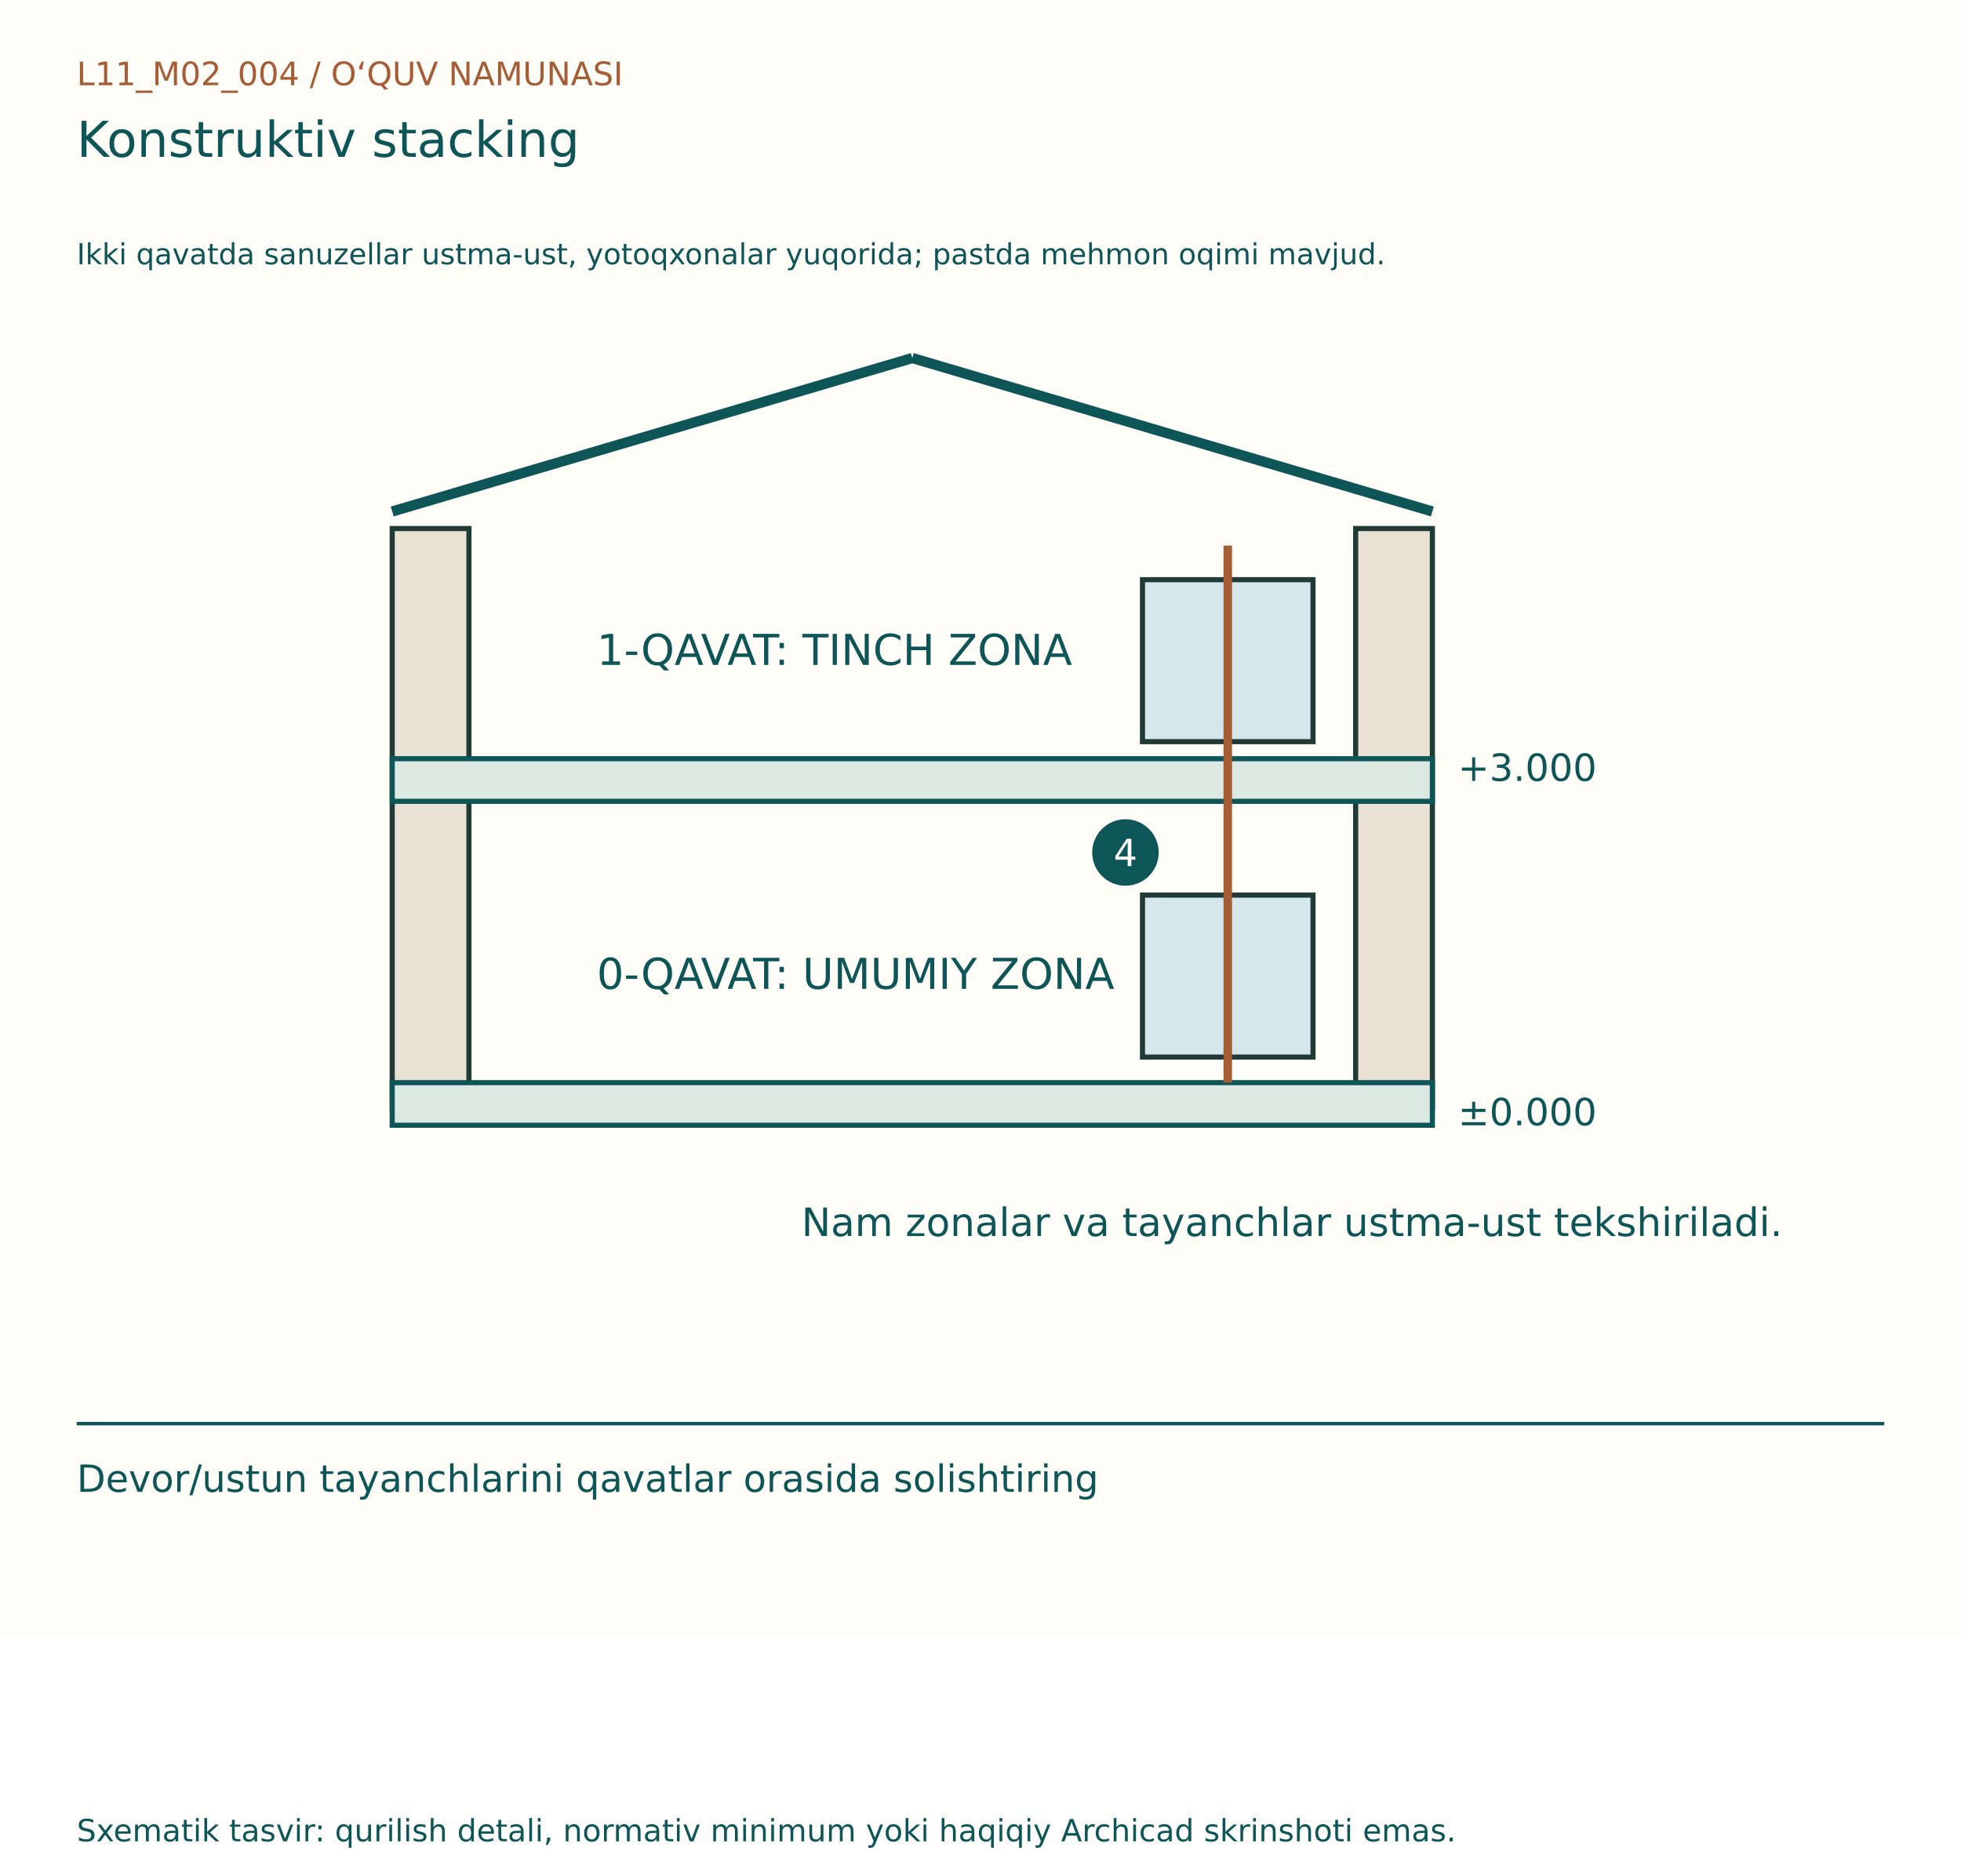
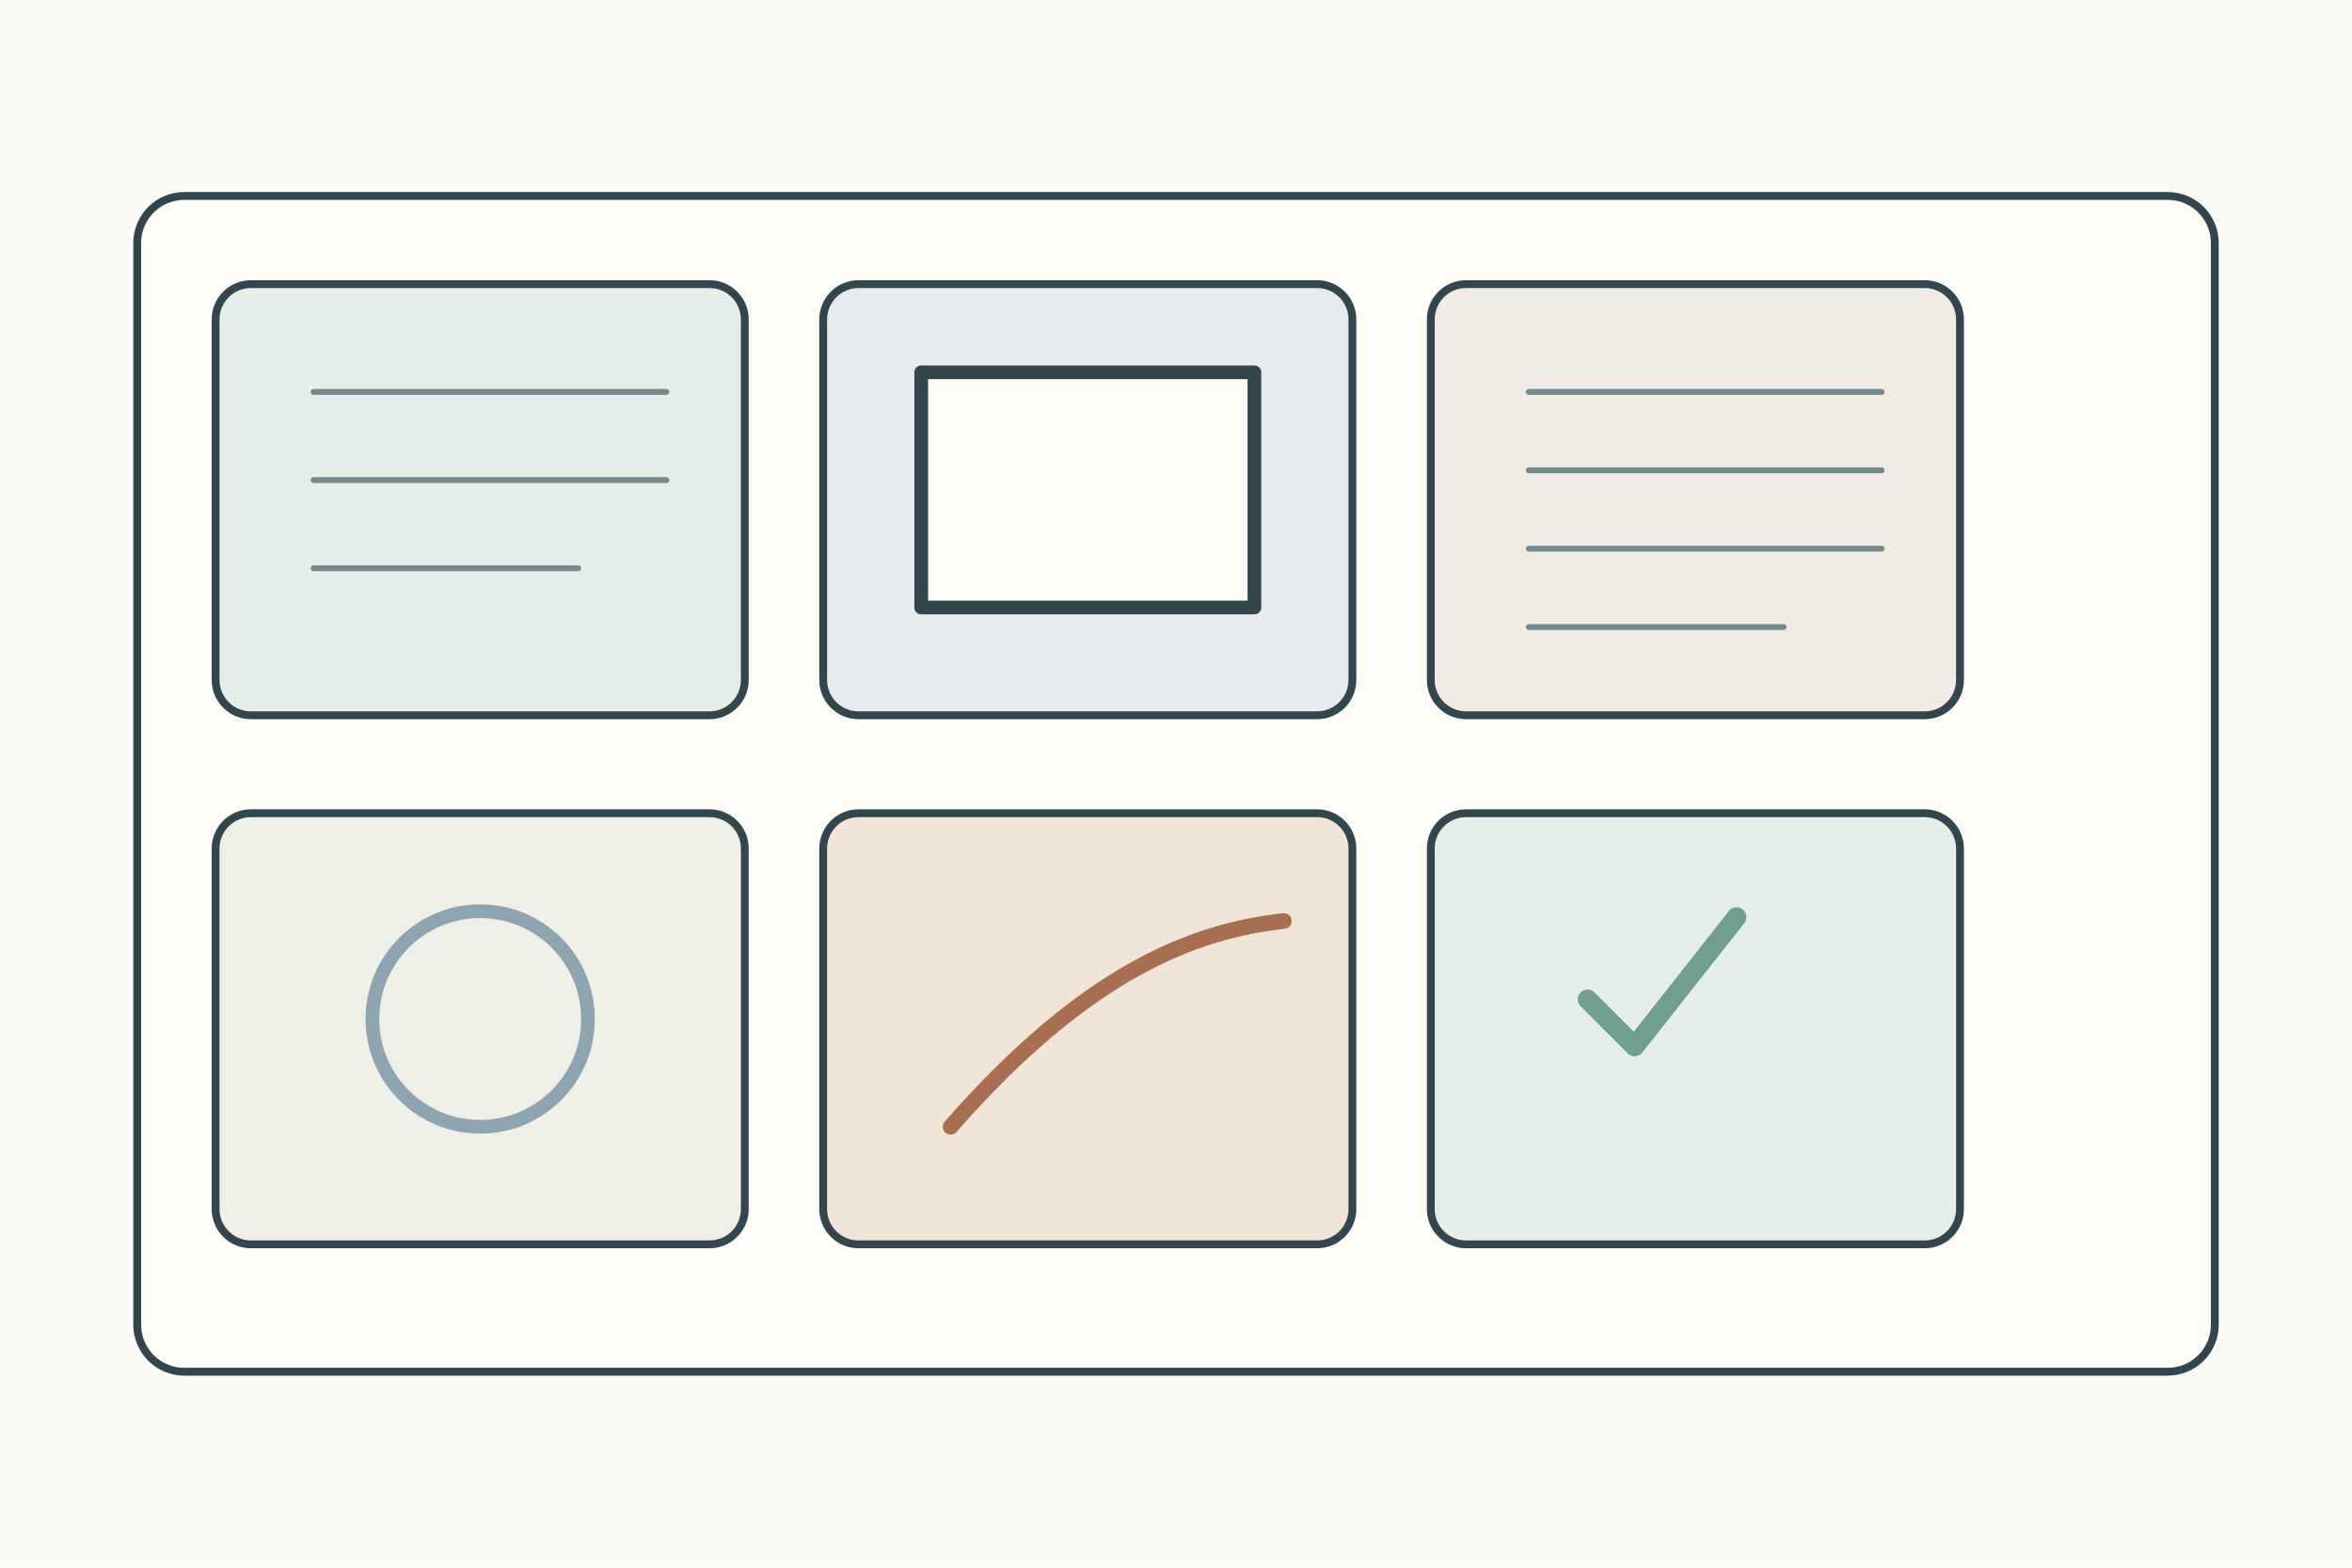
- <svg xmlns="http://www.w3.org/2000/svg" width="1150" height="1100" viewBox="0 0 1150 1100">
-   <rect width="1150" height="960" fill="#FFFDF7" />
-   <g font-family="DejaVu Sans, Segoe UI, sans-serif">
-     <text x="45" y="50" font-size="19" fill="#A65D35">L11_M02_004  /  O‘QUV NAMUNASI</text>
-     <text x="45" y="92" font-size="29" fill="#0E5558">Konstruktiv stacking</text>
-     <text x="45" y="155" font-size="17" fill="#0E5558">Ikki qavatda sanuzellar ustma-ust, yotoqxonalar yuqorida; pastda mehmon oqimi mavjud.</text>
-     <g transform="translate(0,80)">
-       <rect x="230" y="230" width="45" height="340" fill="#E9E1D3" stroke="#203B36" stroke-width="3" />
-       <rect x="795" y="230" width="45" height="340" fill="#E9E1D3" stroke="#203B36" stroke-width="3" />
-       <rect x="230" y="365" width="610" height="25" fill="#DBE9E2" stroke="#0E5558" stroke-width="3" />
-       <rect x="230" y="555" width="610" height="25" fill="#DBE9E2" stroke="#0E5558" stroke-width="3" />
-       <line x1="230" y1="220" x2="535" y2="130" stroke="#0E5558" stroke-width="6" />
-       <line x1="535" y1="130" x2="840" y2="220" stroke="#0E5558" stroke-width="6" />
-       <text x="855" y="378" font-size="22" fill="#0E5558">+3.000</text>
-       <text x="855" y="580" font-size="22" fill="#0E5558">±0.000</text>
-       <text x="350" y="310" font-size="25" fill="#0E5558">1-QAVAT: TINCH ZONA</text>
-       <text x="350" y="500" font-size="25" fill="#0E5558">0-QAVAT: UMUMIY ZONA</text>
-       <rect x="670" y="260" width="100" height="95" fill="#D5E7ED" stroke="#203B36" stroke-width="3" />
-       <rect x="670" y="445" width="100" height="95" fill="#D5E7ED" stroke="#203B36" stroke-width="3" />
-       <line x1="720" y1="240" x2="720" y2="555" stroke="#A65D35" stroke-width="5" />
-       <text x="470" y="645" font-size="23" fill="#0E5558">Nam zonalar va tayanchlar ustma-ust tekshiriladi.</text>
-       <circle cx="660" cy="420" r="18" fill="#0E5558" stroke="#0E5558" stroke-width="3" />
-       <text x="653" y="428" font-size="22" fill="#FFFDF7">4</text>
+ <svg xmlns="http://www.w3.org/2000/svg" width="1200" height="800">
+   <rect width="1200" height="800" fill="#fbfaf4" />
+   <g stroke="#34464d" stroke-width="4" fill="none" stroke-linecap="round" stroke-linejoin="round">
+     <rect x="70" y="100" width="1060" height="600" rx="24" fill="#fffef9" />
+     <g transform="translate(110 145)">
+       <g>
+         <rect width="270" height="220" rx="18" fill="#e5eee8" />
+         <path d="M50 55h180M50 100h180M50 145h135" stroke="#75888d" stroke-width="3" />
+       </g>
+       <g transform="translate(310 0)">
+         <rect width="270" height="220" rx="18" fill="#e7ebef" />
+         <rect x="50" y="45" width="170" height="120" fill="#fffef9" stroke-width="7" />
+       </g>
+       <g transform="translate(620 0)">
+         <rect width="270" height="220" rx="18" fill="#f0ece5" />
+         <path d="M50 55h180M50 95h180M50 135h180M50 175h130" stroke="#75888d" stroke-width="3" />
+       </g>
+       <g transform="translate(0 270)">
+         <rect width="270" height="220" rx="18" fill="#eef0e8" />
+         <circle cx="135" cy="105" r="55" fill="none" stroke="#8ea4b0" stroke-width="7" />
+       </g>
+       <g transform="translate(310 270)">
+         <rect width="270" height="220" rx="18" fill="#f0e5d7" />
+         <path d="M65 160c70-80 125-100 170-105" stroke="#a66f50" stroke-width="8" />
+       </g>
+       <g transform="translate(620 270)">
+         <rect width="270" height="220" rx="18" fill="#e5eee8" />
+         <path d="M80 95l24 24 52-66" stroke="#6f9f8d" stroke-width="10" />
+       </g>
    </g>
-     <line x1="45" y1="835" x2="1105" y2="835" stroke="#0E5558" stroke-width="2" />
-     <text x="45" y="875" font-size="22" fill="#0E5558">Devor/ustun tayanchlarini qavatlar orasida solishtiring</text>
-     <text x="45" y="1080" font-size="18" fill="#0E5558">Sxematik tasvir: qurilish detali, normativ minimum yoki haqiqiy Archicad skrinshoti emas.</text>
  </g>
</svg>
